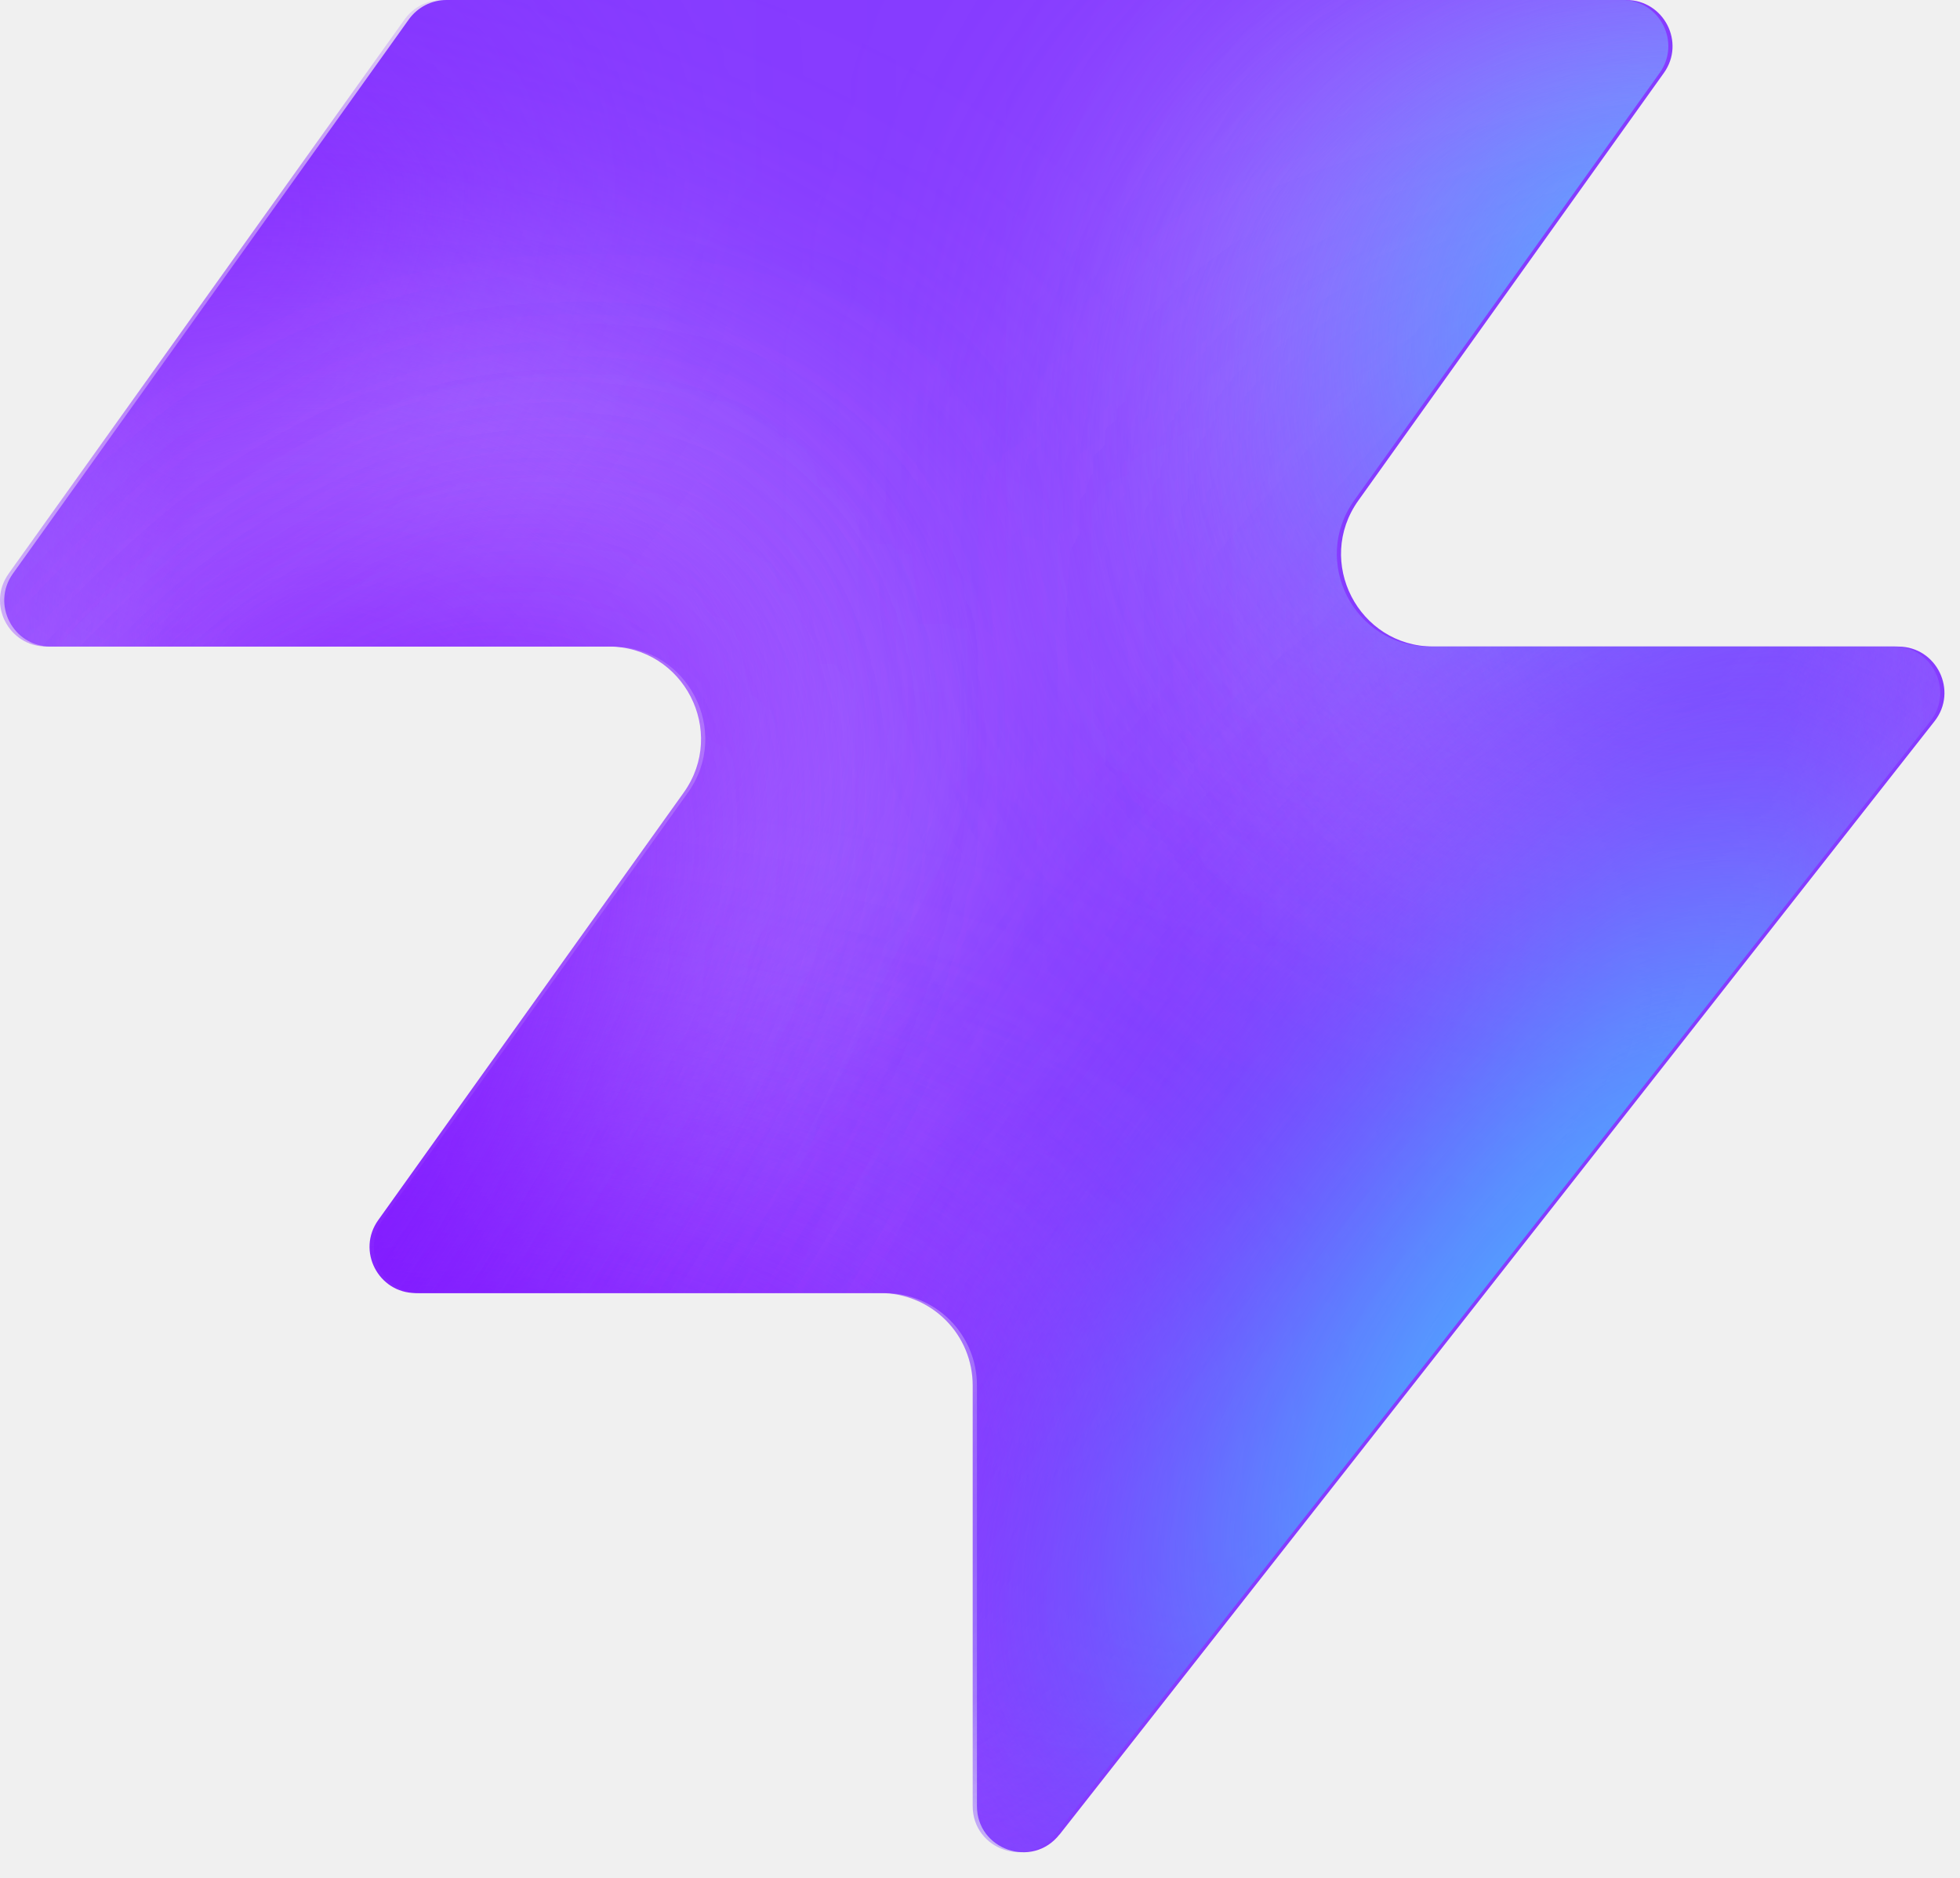
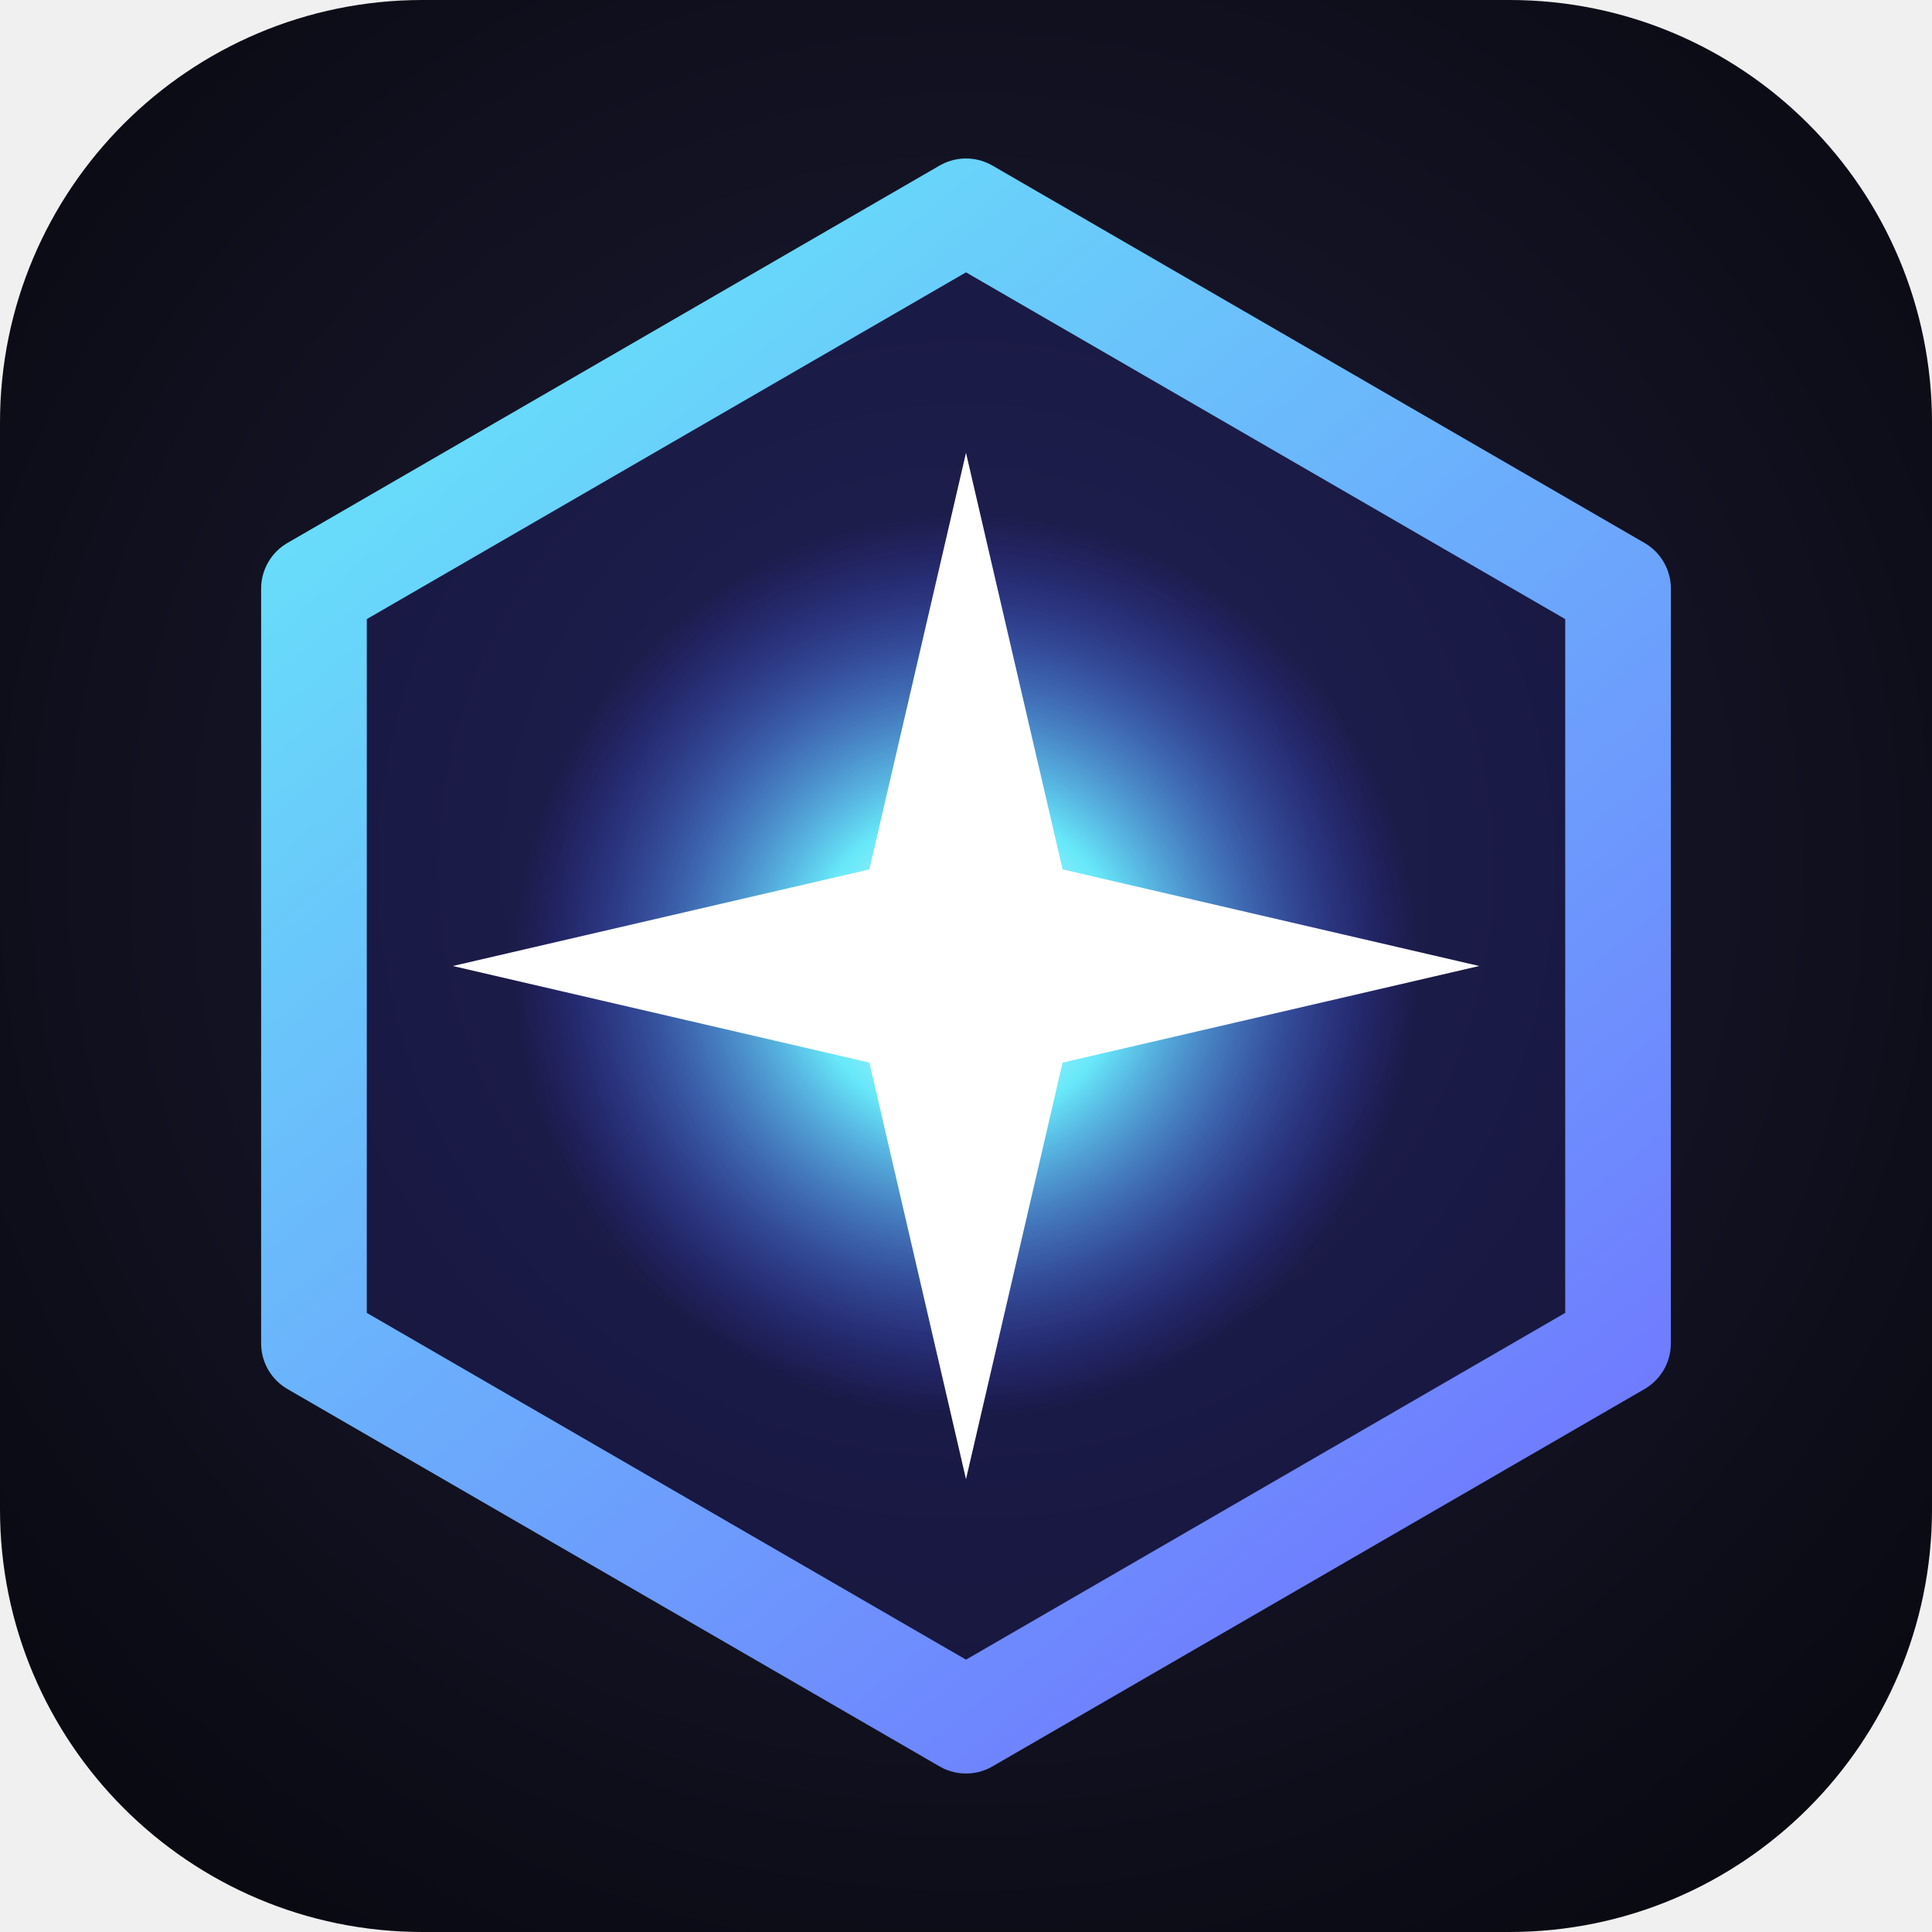
- <svg xmlns="http://www.w3.org/2000/svg" width="48" height="46" fill="none" viewBox="0 0 48 46">
-   <path fill="#863bff" d="M25.946 44.938c-.664.845-2.021.375-2.021-.698V33.937a2.26 2.26 0 0 0-2.262-2.262H10.287c-.92 0-1.456-1.04-.92-1.788l7.48-10.471c1.07-1.497 0-3.578-1.842-3.578H1.237c-.92 0-1.456-1.04-.92-1.788L10.013.474c.214-.297.556-.474.92-.474h28.894c.92 0 1.456 1.04.92 1.788l-7.48 10.471c-1.07 1.498 0 3.579 1.842 3.579h11.377c.943 0 1.473 1.088.89 1.83L25.947 44.94z" style="fill:#863bff;fill:color(display-p3 .525 .23 1);fill-opacity:1" />
-   <mask id="a" width="48" height="46" x="0" y="0" maskUnits="userSpaceOnUse" style="mask-type:alpha">
-     <path fill="#000" d="M25.842 44.938c-.664.844-2.021.375-2.021-.698V33.937a2.26 2.26 0 0 0-2.262-2.262H10.183c-.92 0-1.456-1.04-.92-1.788l7.48-10.471c1.07-1.498 0-3.579-1.842-3.579H1.133c-.92 0-1.456-1.04-.92-1.787L9.91.473c.214-.297.556-.474.92-.474h28.894c.92 0 1.456 1.04.92 1.788l-7.48 10.471c-1.07 1.498 0 3.578 1.842 3.578h11.377c.943 0 1.473 1.088.89 1.832L25.843 44.94z" style="fill:#000;fill-opacity:1" />
-   </mask>
-   <g mask="url(#a)">
-     <g filter="url(#b)">
-       <ellipse cx="5.508" cy="14.704" fill="#ede6ff" rx="5.508" ry="14.704" style="fill:#ede6ff;fill:color(display-p3 .927 .903 1);fill-opacity:1" transform="matrix(.00324 1 1 -.00324 -4.47 31.516)" />
-     </g>
-     <g filter="url(#c)">
-       <ellipse cx="10.399" cy="29.851" fill="#ede6ff" rx="10.399" ry="29.851" style="fill:#ede6ff;fill:color(display-p3 .927 .903 1);fill-opacity:1" transform="matrix(.00324 1 1 -.00324 -39.328 7.883)" />
-     </g>
-     <g filter="url(#d)">
-       <ellipse cx="5.508" cy="30.487" fill="#7e14ff" rx="5.508" ry="30.487" style="fill:#7e14ff;fill:color(display-p3 .492 .077 1);fill-opacity:1" transform="rotate(89.814 -25.913 -14.639)scale(1 -1)" />
-     </g>
-     <g filter="url(#e)">
-       <ellipse cx="5.508" cy="30.599" fill="#7e14ff" rx="5.508" ry="30.599" style="fill:#7e14ff;fill:color(display-p3 .492 .077 1);fill-opacity:1" transform="rotate(89.814 -32.644 -3.334)scale(1 -1)" />
-     </g>
-     <g filter="url(#f)">
-       <ellipse cx="5.508" cy="30.599" fill="#7e14ff" rx="5.508" ry="30.599" style="fill:#7e14ff;fill:color(display-p3 .492 .077 1);fill-opacity:1" transform="matrix(.00324 1 1 -.00324 -34.34 30.47)" />
-     </g>
-     <g filter="url(#g)">
-       <ellipse cx="14.072" cy="22.078" fill="#ede6ff" rx="14.072" ry="22.078" style="fill:#ede6ff;fill:color(display-p3 .927 .903 1);fill-opacity:1" transform="rotate(93.35 24.506 48.493)scale(-1 1)" />
-     </g>
-     <g filter="url(#h)">
-       <ellipse cx="3.47" cy="21.501" fill="#7e14ff" rx="3.47" ry="21.501" style="fill:#7e14ff;fill:color(display-p3 .492 .077 1);fill-opacity:1" transform="rotate(89.009 28.708 47.59)scale(-1 1)" />
-     </g>
-     <g filter="url(#i)">
-       <ellipse cx="3.47" cy="21.501" fill="#7e14ff" rx="3.47" ry="21.501" style="fill:#7e14ff;fill:color(display-p3 .492 .077 1);fill-opacity:1" transform="rotate(89.009 28.708 47.59)scale(-1 1)" />
-     </g>
-     <g filter="url(#j)">
-       <ellipse cx=".387" cy="8.972" fill="#7e14ff" rx="4.407" ry="29.108" style="fill:#7e14ff;fill:color(display-p3 .492 .077 1);fill-opacity:1" transform="rotate(39.51 .387 8.972)" />
-     </g>
-     <g filter="url(#k)">
-       <ellipse cx="47.523" cy="-6.092" fill="#7e14ff" rx="4.407" ry="29.108" style="fill:#7e14ff;fill:color(display-p3 .492 .077 1);fill-opacity:1" transform="rotate(37.892 47.523 -6.092)" />
-     </g>
-     <g filter="url(#l)">
-       <ellipse cx="41.412" cy="6.333" fill="#47bfff" rx="5.971" ry="9.665" style="fill:#47bfff;fill:color(display-p3 .28 .748 1);fill-opacity:1" transform="rotate(37.892 41.412 6.333)" />
-     </g>
-     <g filter="url(#m)">
-       <ellipse cx="-1.879" cy="38.332" fill="#7e14ff" rx="4.407" ry="29.108" style="fill:#7e14ff;fill:color(display-p3 .492 .077 1);fill-opacity:1" transform="rotate(37.892 -1.88 38.332)" />
-     </g>
-     <g filter="url(#n)">
-       <ellipse cx="-1.879" cy="38.332" fill="#7e14ff" rx="4.407" ry="29.108" style="fill:#7e14ff;fill:color(display-p3 .492 .077 1);fill-opacity:1" transform="rotate(37.892 -1.88 38.332)" />
-     </g>
-     <g filter="url(#o)">
-       <ellipse cx="35.651" cy="29.907" fill="#7e14ff" rx="4.407" ry="29.108" style="fill:#7e14ff;fill:color(display-p3 .492 .077 1);fill-opacity:1" transform="rotate(37.892 35.651 29.907)" />
-     </g>
-     <g filter="url(#p)">
-       <ellipse cx="38.418" cy="32.4" fill="#47bfff" rx="5.971" ry="15.297" style="fill:#47bfff;fill:color(display-p3 .28 .748 1);fill-opacity:1" transform="rotate(37.892 38.418 32.4)" />
-     </g>
-   </g>
+ <svg xmlns="http://www.w3.org/2000/svg" width="64" height="64" viewBox="0 0 64 64" fill="none">
  <defs>
-     <filter id="b" width="60.045" height="41.654" x="-19.77" y="16.149" color-interpolation-filters="sRGB" filterUnits="userSpaceOnUse">
-       <feFlood flood-opacity="0" result="BackgroundImageFix" />
-       <feBlend in="SourceGraphic" in2="BackgroundImageFix" result="shape" />
-       <feGaussianBlur result="effect1_foregroundBlur_2002_17158" stdDeviation="7.659" />
-     </filter>
-     <filter id="c" width="90.34" height="51.437" x="-54.613" y="-7.533" color-interpolation-filters="sRGB" filterUnits="userSpaceOnUse">
-       <feFlood flood-opacity="0" result="BackgroundImageFix" />
-       <feBlend in="SourceGraphic" in2="BackgroundImageFix" result="shape" />
-       <feGaussianBlur result="effect1_foregroundBlur_2002_17158" stdDeviation="7.659" />
-     </filter>
-     <filter id="d" width="79.355" height="29.4" x="-49.64" y="2.03" color-interpolation-filters="sRGB" filterUnits="userSpaceOnUse">
-       <feFlood flood-opacity="0" result="BackgroundImageFix" />
-       <feBlend in="SourceGraphic" in2="BackgroundImageFix" result="shape" />
-       <feGaussianBlur result="effect1_foregroundBlur_2002_17158" stdDeviation="4.596" />
-     </filter>
-     <filter id="e" width="79.579" height="29.4" x="-45.045" y="20.029" color-interpolation-filters="sRGB" filterUnits="userSpaceOnUse">
-       <feFlood flood-opacity="0" result="BackgroundImageFix" />
-       <feBlend in="SourceGraphic" in2="BackgroundImageFix" result="shape" />
-       <feGaussianBlur result="effect1_foregroundBlur_2002_17158" stdDeviation="4.596" />
-     </filter>
-     <filter id="f" width="79.579" height="29.4" x="-43.513" y="21.178" color-interpolation-filters="sRGB" filterUnits="userSpaceOnUse">
-       <feFlood flood-opacity="0" result="BackgroundImageFix" />
-       <feBlend in="SourceGraphic" in2="BackgroundImageFix" result="shape" />
-       <feGaussianBlur result="effect1_foregroundBlur_2002_17158" stdDeviation="4.596" />
-     </filter>
-     <filter id="g" width="74.749" height="58.852" x="15.756" y="-17.901" color-interpolation-filters="sRGB" filterUnits="userSpaceOnUse">
-       <feFlood flood-opacity="0" result="BackgroundImageFix" />
-       <feBlend in="SourceGraphic" in2="BackgroundImageFix" result="shape" />
-       <feGaussianBlur result="effect1_foregroundBlur_2002_17158" stdDeviation="7.659" />
-     </filter>
-     <filter id="h" width="61.377" height="25.362" x="23.548" y="2.284" color-interpolation-filters="sRGB" filterUnits="userSpaceOnUse">
-       <feFlood flood-opacity="0" result="BackgroundImageFix" />
-       <feBlend in="SourceGraphic" in2="BackgroundImageFix" result="shape" />
-       <feGaussianBlur result="effect1_foregroundBlur_2002_17158" stdDeviation="4.596" />
-     </filter>
-     <filter id="i" width="61.377" height="25.362" x="23.548" y="2.284" color-interpolation-filters="sRGB" filterUnits="userSpaceOnUse">
-       <feFlood flood-opacity="0" result="BackgroundImageFix" />
-       <feBlend in="SourceGraphic" in2="BackgroundImageFix" result="shape" />
-       <feGaussianBlur result="effect1_foregroundBlur_2002_17158" stdDeviation="4.596" />
-     </filter>
-     <filter id="j" width="56.045" height="63.649" x="-27.636" y="-22.853" color-interpolation-filters="sRGB" filterUnits="userSpaceOnUse">
-       <feFlood flood-opacity="0" result="BackgroundImageFix" />
-       <feBlend in="SourceGraphic" in2="BackgroundImageFix" result="shape" />
-       <feGaussianBlur result="effect1_foregroundBlur_2002_17158" stdDeviation="4.596" />
-     </filter>
-     <filter id="k" width="54.814" height="64.646" x="20.116" y="-38.415" color-interpolation-filters="sRGB" filterUnits="userSpaceOnUse">
-       <feFlood flood-opacity="0" result="BackgroundImageFix" />
-       <feBlend in="SourceGraphic" in2="BackgroundImageFix" result="shape" />
-       <feGaussianBlur result="effect1_foregroundBlur_2002_17158" stdDeviation="4.596" />
-     </filter>
-     <filter id="l" width="33.541" height="35.313" x="24.641" y="-11.323" color-interpolation-filters="sRGB" filterUnits="userSpaceOnUse">
-       <feFlood flood-opacity="0" result="BackgroundImageFix" />
-       <feBlend in="SourceGraphic" in2="BackgroundImageFix" result="shape" />
-       <feGaussianBlur result="effect1_foregroundBlur_2002_17158" stdDeviation="4.596" />
-     </filter>
-     <filter id="m" width="54.814" height="64.646" x="-29.286" y="6.009" color-interpolation-filters="sRGB" filterUnits="userSpaceOnUse">
-       <feFlood flood-opacity="0" result="BackgroundImageFix" />
-       <feBlend in="SourceGraphic" in2="BackgroundImageFix" result="shape" />
-       <feGaussianBlur result="effect1_foregroundBlur_2002_17158" stdDeviation="4.596" />
-     </filter>
-     <filter id="n" width="54.814" height="64.646" x="-29.286" y="6.009" color-interpolation-filters="sRGB" filterUnits="userSpaceOnUse">
-       <feFlood flood-opacity="0" result="BackgroundImageFix" />
-       <feBlend in="SourceGraphic" in2="BackgroundImageFix" result="shape" />
-       <feGaussianBlur result="effect1_foregroundBlur_2002_17158" stdDeviation="4.596" />
-     </filter>
-     <filter id="o" width="54.814" height="64.646" x="8.244" y="-2.416" color-interpolation-filters="sRGB" filterUnits="userSpaceOnUse">
-       <feFlood flood-opacity="0" result="BackgroundImageFix" />
-       <feBlend in="SourceGraphic" in2="BackgroundImageFix" result="shape" />
-       <feGaussianBlur result="effect1_foregroundBlur_2002_17158" stdDeviation="4.596" />
-     </filter>
-     <filter id="p" width="39.409" height="43.623" x="18.713" y="10.588" color-interpolation-filters="sRGB" filterUnits="userSpaceOnUse">
-       <feFlood flood-opacity="0" result="BackgroundImageFix" />
-       <feBlend in="SourceGraphic" in2="BackgroundImageFix" result="shape" />
-       <feGaussianBlur result="effect1_foregroundBlur_2002_17158" stdDeviation="4.596" />
-     </filter>
+     <radialGradient id="fondo" cx="50%" cy="45%" r="70%">
+       <stop offset="0" stop-color="#1e1e3a" />
+       <stop offset="1" stop-color="#08080f" />
+     </radialGradient>
+     <linearGradient id="borde" x1="12" y1="8" x2="52" y2="56" gradientUnits="userSpaceOnUse">
+       <stop offset="0" stop-color="#67e8f9" />
+       <stop offset="1" stop-color="#7070ff" />
+     </linearGradient>
+     <radialGradient id="orbe" cx="50%" cy="50%" r="50%">
+       <stop offset="0" stop-color="#ffffff" />
+       <stop offset="0.35" stop-color="#67e8f9" />
+       <stop offset="1" stop-color="#4040ff" stop-opacity="0" />
+     </radialGradient>
  </defs>
+   <rect width="64" height="64" rx="14" fill="url(#fondo)" />
+   <path d="M32 7 53.6 19.5v25L32 57 10.4 44.5v-25z" fill="#4040ff" fill-opacity=".14" stroke="url(#borde)" stroke-width="3.5" stroke-linejoin="round" />
+   <circle cx="32" cy="32" r="15" fill="url(#orbe)" />
+   <path d="M32 15 35.2 28.8 49 32 35.2 35.2 32 49 28.8 35.2 15 32 28.8 28.8z" fill="#ffffff" />
</svg>
